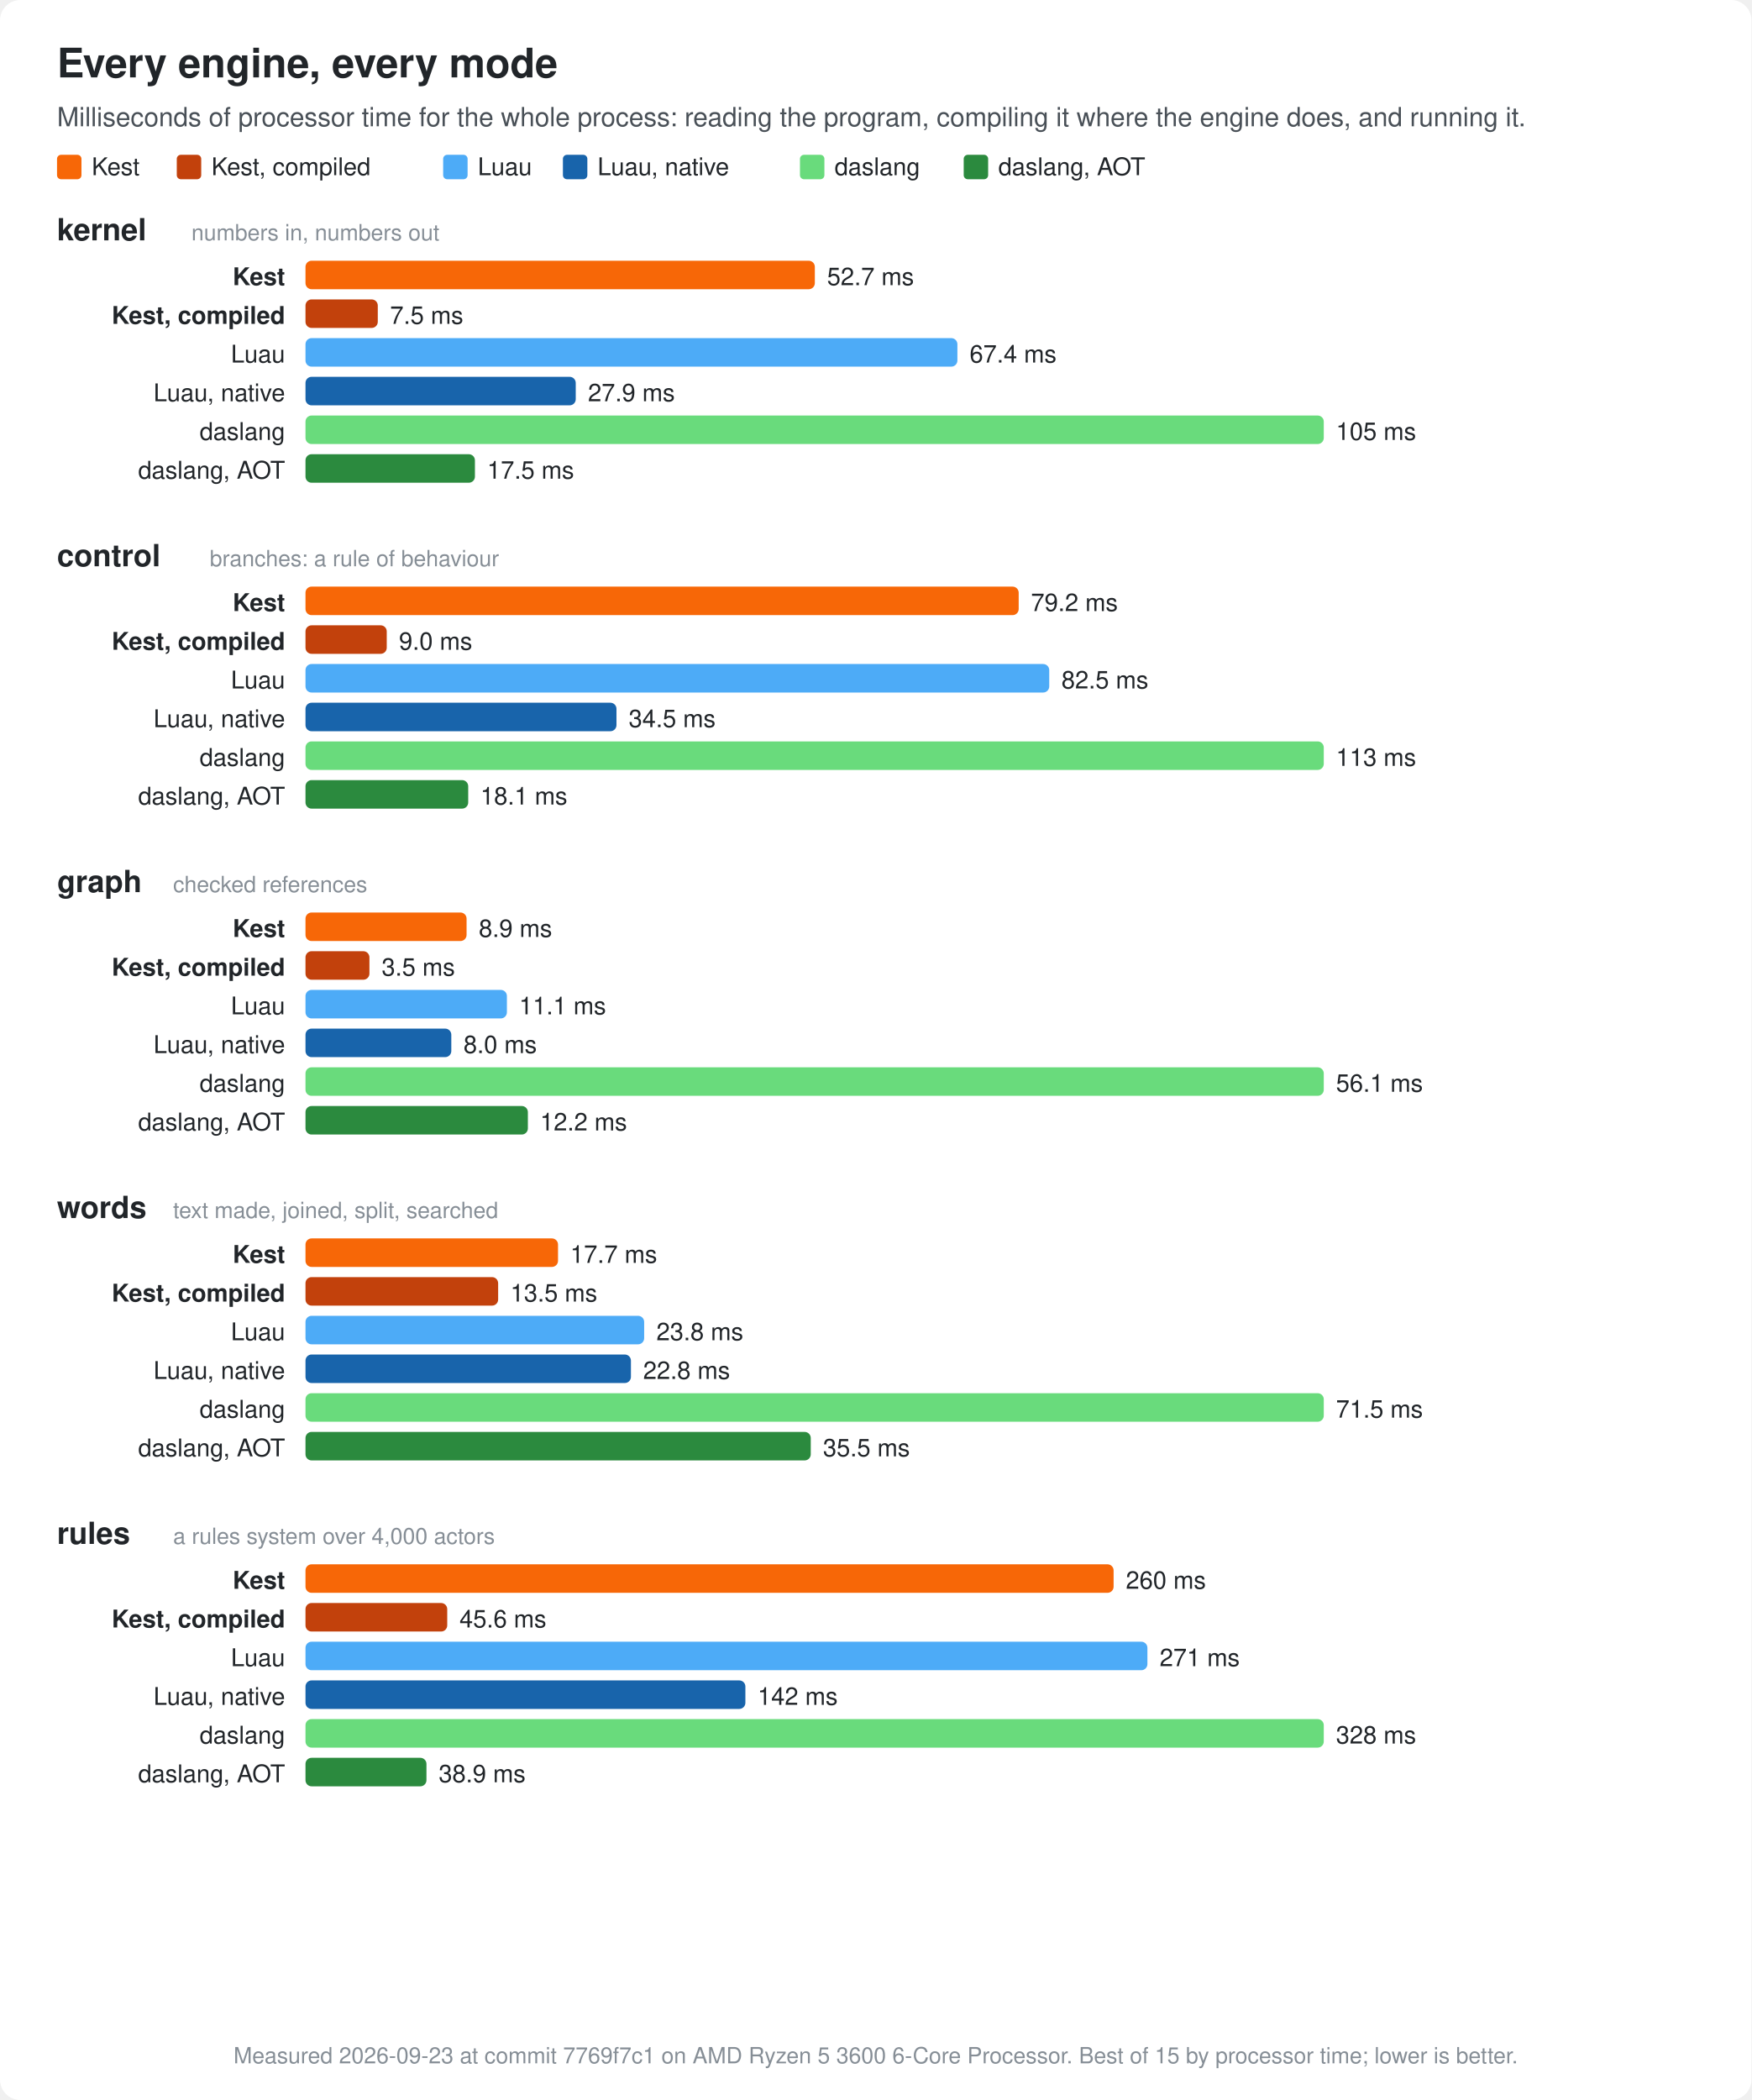
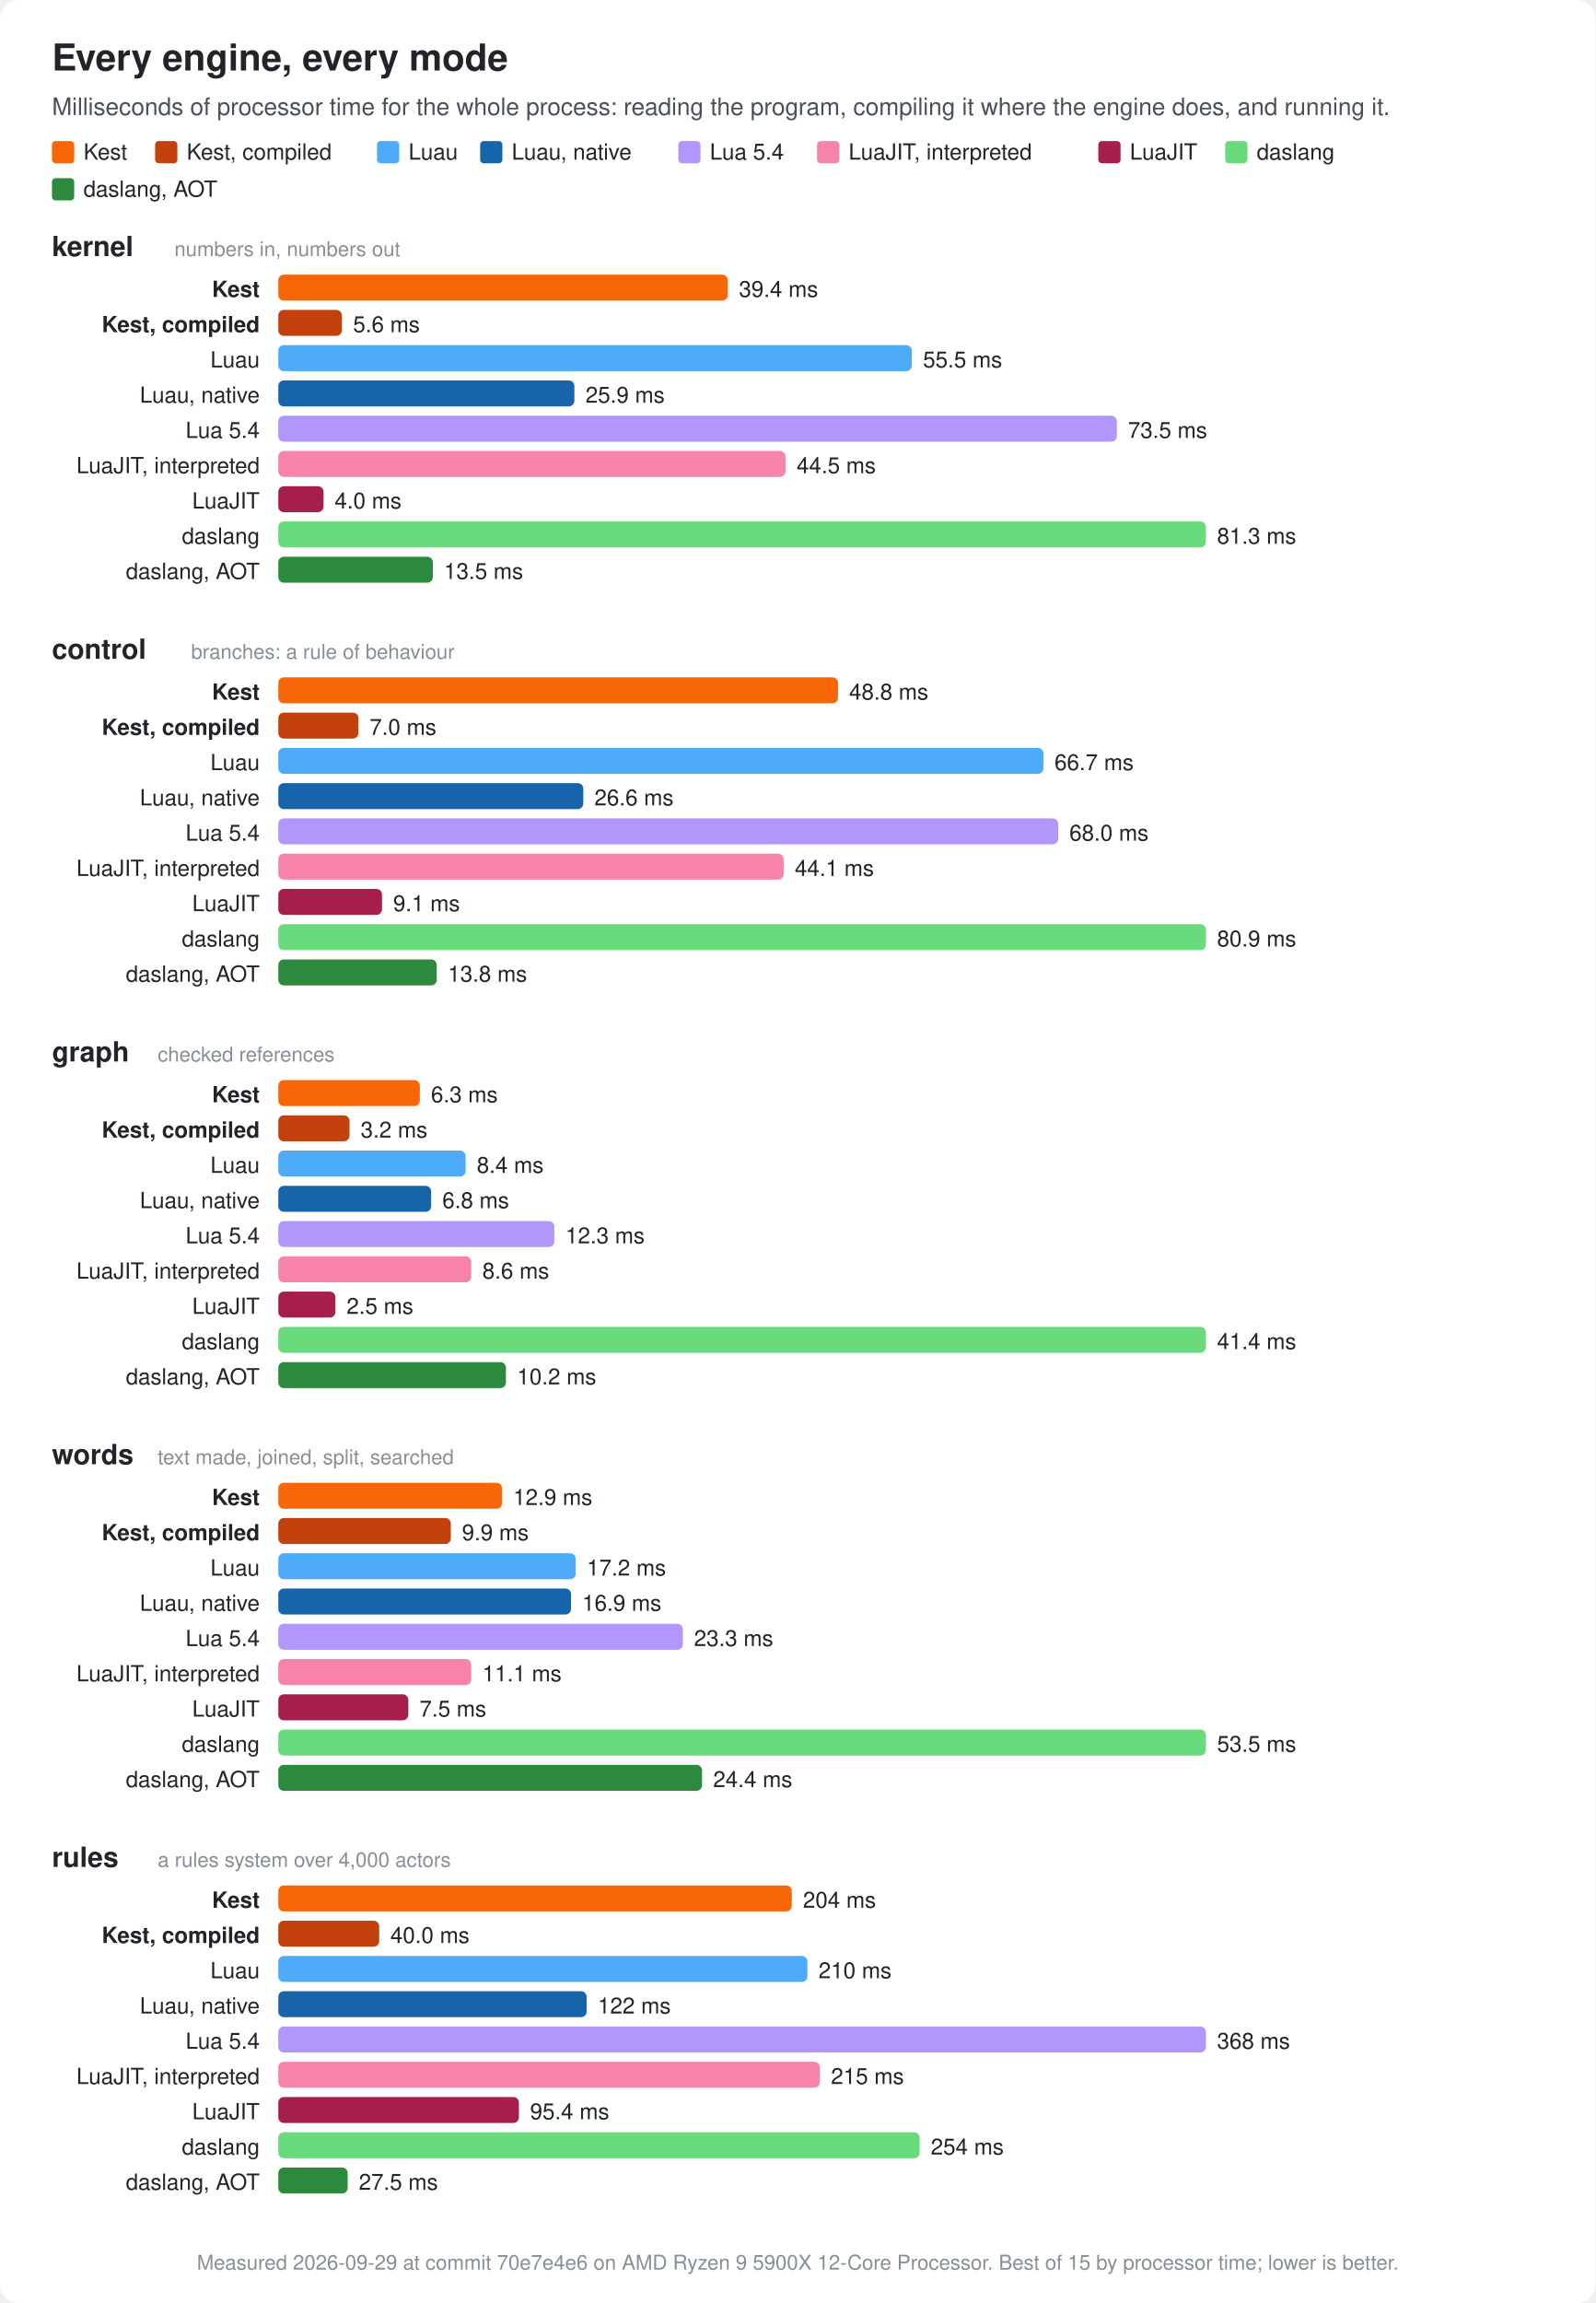
- <svg xmlns="http://www.w3.org/2000/svg" width="860" height="1031" viewBox="0 0 860 1031">
+ <svg xmlns="http://www.w3.org/2000/svg" width="860" height="1241" viewBox="0 0 860 1241">
  <rect width="100%" height="100%" rx="10" fill="#ffffff" />
  <text x="28.0" y="38.0" font-family="-apple-system,Segoe UI,Helvetica,Arial,sans-serif" font-size="20" font-weight="bold" fill="#212529" text-anchor="start">Every engine, every mode</text>
  <text x="28.0" y="62.0" font-family="-apple-system,Segoe UI,Helvetica,Arial,sans-serif" font-size="13" font-weight="normal" fill="#495057" text-anchor="start">Milliseconds of processor time for the whole process: reading the program, compiling it where the engine does, and running it.</text>
  <rect x="28.0" y="76.0" width="12" height="12" rx="2" fill="#f76707" />
  <text x="45.0" y="86.0" font-family="-apple-system,Segoe UI,Helvetica,Arial,sans-serif" font-size="12" font-weight="normal" fill="#212529" text-anchor="start">Kest</text>
-   <rect x="86.8" y="76.0" width="12" height="12" rx="2" fill="#c2410c" />
-   <text x="103.8" y="86.0" font-family="-apple-system,Segoe UI,Helvetica,Arial,sans-serif" font-size="12" font-weight="normal" fill="#212529" text-anchor="start">Kest, compiled</text>
-   <rect x="217.6" y="76.0" width="12" height="12" rx="2" fill="#4dabf7" />
-   <text x="234.6" y="86.0" font-family="-apple-system,Segoe UI,Helvetica,Arial,sans-serif" font-size="12" font-weight="normal" fill="#212529" text-anchor="start">Luau</text>
-   <rect x="276.4" y="76.0" width="12" height="12" rx="2" fill="#1864ab" />
-   <text x="293.4" y="86.0" font-family="-apple-system,Segoe UI,Helvetica,Arial,sans-serif" font-size="12" font-weight="normal" fill="#212529" text-anchor="start">Luau, native</text>
-   <rect x="392.8" y="76.0" width="12" height="12" rx="2" fill="#69db7c" />
-   <text x="409.8" y="86.0" font-family="-apple-system,Segoe UI,Helvetica,Arial,sans-serif" font-size="12" font-weight="normal" fill="#212529" text-anchor="start">daslang</text>
-   <rect x="473.2" y="76.0" width="12" height="12" rx="2" fill="#2b8a3e" />
-   <text x="490.2" y="86.0" font-family="-apple-system,Segoe UI,Helvetica,Arial,sans-serif" font-size="12" font-weight="normal" fill="#212529" text-anchor="start">daslang, AOT</text>
-   <text x="28.0" y="118.0" font-family="-apple-system,Segoe UI,Helvetica,Arial,sans-serif" font-size="15" font-weight="bold" fill="#212529" text-anchor="start">kernel</text>
-   <text x="94.0" y="118.0" font-family="-apple-system,Segoe UI,Helvetica,Arial,sans-serif" font-size="11" font-weight="normal" fill="#868e96" text-anchor="start">numbers in, numbers out</text>
-   <text x="140.0" y="140.0" font-family="-apple-system,Segoe UI,Helvetica,Arial,sans-serif" font-size="12" font-weight="bold" fill="#212529" text-anchor="end">Kest</text>
-   <rect x="150" y="128.0" width="250.1" height="14" rx="3" fill="#f76707" />
-   <text x="406.1" y="140.0" font-family="-apple-system,Segoe UI,Helvetica,Arial,sans-serif" font-size="12" font-weight="normal" fill="#212529" text-anchor="start">52.7 ms</text>
-   <text x="140.0" y="159.0" font-family="-apple-system,Segoe UI,Helvetica,Arial,sans-serif" font-size="12" font-weight="bold" fill="#212529" text-anchor="end">Kest, compiled</text>
-   <rect x="150" y="147.0" width="35.5" height="14" rx="3" fill="#c2410c" />
-   <text x="191.5" y="159.0" font-family="-apple-system,Segoe UI,Helvetica,Arial,sans-serif" font-size="12" font-weight="normal" fill="#212529" text-anchor="start">7.5 ms</text>
-   <text x="140.0" y="178.0" font-family="-apple-system,Segoe UI,Helvetica,Arial,sans-serif" font-size="12" font-weight="normal" fill="#212529" text-anchor="end">Luau</text>
-   <rect x="150" y="166.0" width="320.1" height="14" rx="3" fill="#4dabf7" />
-   <text x="476.1" y="178.0" font-family="-apple-system,Segoe UI,Helvetica,Arial,sans-serif" font-size="12" font-weight="normal" fill="#212529" text-anchor="start">67.4 ms</text>
-   <text x="140.0" y="197.0" font-family="-apple-system,Segoe UI,Helvetica,Arial,sans-serif" font-size="12" font-weight="normal" fill="#212529" text-anchor="end">Luau, native</text>
-   <rect x="150" y="185.0" width="132.7" height="14" rx="3" fill="#1864ab" />
-   <text x="288.7" y="197.0" font-family="-apple-system,Segoe UI,Helvetica,Arial,sans-serif" font-size="12" font-weight="normal" fill="#212529" text-anchor="start">27.9 ms</text>
-   <text x="140.0" y="216.0" font-family="-apple-system,Segoe UI,Helvetica,Arial,sans-serif" font-size="12" font-weight="normal" fill="#212529" text-anchor="end">daslang</text>
-   <rect x="150" y="204.0" width="500.0" height="14" rx="3" fill="#69db7c" />
-   <text x="656.0" y="216.0" font-family="-apple-system,Segoe UI,Helvetica,Arial,sans-serif" font-size="12" font-weight="normal" fill="#212529" text-anchor="start">105 ms</text>
-   <text x="140.0" y="235.0" font-family="-apple-system,Segoe UI,Helvetica,Arial,sans-serif" font-size="12" font-weight="normal" fill="#212529" text-anchor="end">daslang, AOT</text>
-   <rect x="150" y="223.0" width="83.2" height="14" rx="3" fill="#2b8a3e" />
-   <text x="239.2" y="235.0" font-family="-apple-system,Segoe UI,Helvetica,Arial,sans-serif" font-size="12" font-weight="normal" fill="#212529" text-anchor="start">17.5 ms</text>
-   <text x="28.0" y="278.0" font-family="-apple-system,Segoe UI,Helvetica,Arial,sans-serif" font-size="15" font-weight="bold" fill="#212529" text-anchor="start">control</text>
-   <text x="103.0" y="278.0" font-family="-apple-system,Segoe UI,Helvetica,Arial,sans-serif" font-size="11" font-weight="normal" fill="#868e96" text-anchor="start">branches: a rule of behaviour</text>
-   <text x="140.0" y="300.0" font-family="-apple-system,Segoe UI,Helvetica,Arial,sans-serif" font-size="12" font-weight="bold" fill="#212529" text-anchor="end">Kest</text>
-   <rect x="150" y="288.0" width="350.2" height="14" rx="3" fill="#f76707" />
-   <text x="506.2" y="300.0" font-family="-apple-system,Segoe UI,Helvetica,Arial,sans-serif" font-size="12" font-weight="normal" fill="#212529" text-anchor="start">79.2 ms</text>
-   <text x="140.0" y="319.0" font-family="-apple-system,Segoe UI,Helvetica,Arial,sans-serif" font-size="12" font-weight="bold" fill="#212529" text-anchor="end">Kest, compiled</text>
-   <rect x="150" y="307.0" width="39.9" height="14" rx="3" fill="#c2410c" />
-   <text x="195.9" y="319.0" font-family="-apple-system,Segoe UI,Helvetica,Arial,sans-serif" font-size="12" font-weight="normal" fill="#212529" text-anchor="start">9.0 ms</text>
-   <text x="140.0" y="338.0" font-family="-apple-system,Segoe UI,Helvetica,Arial,sans-serif" font-size="12" font-weight="normal" fill="#212529" text-anchor="end">Luau</text>
-   <rect x="150" y="326.0" width="365.2" height="14" rx="3" fill="#4dabf7" />
-   <text x="521.2" y="338.0" font-family="-apple-system,Segoe UI,Helvetica,Arial,sans-serif" font-size="12" font-weight="normal" fill="#212529" text-anchor="start">82.5 ms</text>
-   <text x="140.0" y="357.0" font-family="-apple-system,Segoe UI,Helvetica,Arial,sans-serif" font-size="12" font-weight="normal" fill="#212529" text-anchor="end">Luau, native</text>
-   <rect x="150" y="345.0" width="152.7" height="14" rx="3" fill="#1864ab" />
-   <text x="308.7" y="357.0" font-family="-apple-system,Segoe UI,Helvetica,Arial,sans-serif" font-size="12" font-weight="normal" fill="#212529" text-anchor="start">34.5 ms</text>
-   <text x="140.0" y="376.0" font-family="-apple-system,Segoe UI,Helvetica,Arial,sans-serif" font-size="12" font-weight="normal" fill="#212529" text-anchor="end">daslang</text>
-   <rect x="150" y="364.0" width="500.0" height="14" rx="3" fill="#69db7c" />
-   <text x="656.0" y="376.0" font-family="-apple-system,Segoe UI,Helvetica,Arial,sans-serif" font-size="12" font-weight="normal" fill="#212529" text-anchor="start">113 ms</text>
-   <text x="140.0" y="395.0" font-family="-apple-system,Segoe UI,Helvetica,Arial,sans-serif" font-size="12" font-weight="normal" fill="#212529" text-anchor="end">daslang, AOT</text>
-   <rect x="150" y="383.0" width="79.9" height="14" rx="3" fill="#2b8a3e" />
-   <text x="235.9" y="395.0" font-family="-apple-system,Segoe UI,Helvetica,Arial,sans-serif" font-size="12" font-weight="normal" fill="#212529" text-anchor="start">18.1 ms</text>
-   <text x="28.0" y="438.0" font-family="-apple-system,Segoe UI,Helvetica,Arial,sans-serif" font-size="15" font-weight="bold" fill="#212529" text-anchor="start">graph</text>
-   <text x="85.0" y="438.0" font-family="-apple-system,Segoe UI,Helvetica,Arial,sans-serif" font-size="11" font-weight="normal" fill="#868e96" text-anchor="start">checked references</text>
-   <text x="140.0" y="460.0" font-family="-apple-system,Segoe UI,Helvetica,Arial,sans-serif" font-size="12" font-weight="bold" fill="#212529" text-anchor="end">Kest</text>
-   <rect x="150" y="448.0" width="79.1" height="14" rx="3" fill="#f76707" />
-   <text x="235.1" y="460.0" font-family="-apple-system,Segoe UI,Helvetica,Arial,sans-serif" font-size="12" font-weight="normal" fill="#212529" text-anchor="start">8.9 ms</text>
-   <text x="140.0" y="479.0" font-family="-apple-system,Segoe UI,Helvetica,Arial,sans-serif" font-size="12" font-weight="bold" fill="#212529" text-anchor="end">Kest, compiled</text>
-   <rect x="150" y="467.0" width="31.4" height="14" rx="3" fill="#c2410c" />
-   <text x="187.4" y="479.0" font-family="-apple-system,Segoe UI,Helvetica,Arial,sans-serif" font-size="12" font-weight="normal" fill="#212529" text-anchor="start">3.5 ms</text>
-   <text x="140.0" y="498.0" font-family="-apple-system,Segoe UI,Helvetica,Arial,sans-serif" font-size="12" font-weight="normal" fill="#212529" text-anchor="end">Luau</text>
-   <rect x="150" y="486.0" width="98.9" height="14" rx="3" fill="#4dabf7" />
-   <text x="254.9" y="498.0" font-family="-apple-system,Segoe UI,Helvetica,Arial,sans-serif" font-size="12" font-weight="normal" fill="#212529" text-anchor="start">11.1 ms</text>
-   <text x="140.0" y="517.0" font-family="-apple-system,Segoe UI,Helvetica,Arial,sans-serif" font-size="12" font-weight="normal" fill="#212529" text-anchor="end">Luau, native</text>
-   <rect x="150" y="505.0" width="71.6" height="14" rx="3" fill="#1864ab" />
-   <text x="227.6" y="517.0" font-family="-apple-system,Segoe UI,Helvetica,Arial,sans-serif" font-size="12" font-weight="normal" fill="#212529" text-anchor="start">8.0 ms</text>
-   <text x="140.0" y="536.0" font-family="-apple-system,Segoe UI,Helvetica,Arial,sans-serif" font-size="12" font-weight="normal" fill="#212529" text-anchor="end">daslang</text>
-   <rect x="150" y="524.0" width="500.0" height="14" rx="3" fill="#69db7c" />
-   <text x="656.0" y="536.0" font-family="-apple-system,Segoe UI,Helvetica,Arial,sans-serif" font-size="12" font-weight="normal" fill="#212529" text-anchor="start">56.1 ms</text>
-   <text x="140.0" y="555.0" font-family="-apple-system,Segoe UI,Helvetica,Arial,sans-serif" font-size="12" font-weight="normal" fill="#212529" text-anchor="end">daslang, AOT</text>
-   <rect x="150" y="543.0" width="109.2" height="14" rx="3" fill="#2b8a3e" />
-   <text x="265.2" y="555.0" font-family="-apple-system,Segoe UI,Helvetica,Arial,sans-serif" font-size="12" font-weight="normal" fill="#212529" text-anchor="start">12.2 ms</text>
-   <text x="28.0" y="598.0" font-family="-apple-system,Segoe UI,Helvetica,Arial,sans-serif" font-size="15" font-weight="bold" fill="#212529" text-anchor="start">words</text>
-   <text x="85.0" y="598.0" font-family="-apple-system,Segoe UI,Helvetica,Arial,sans-serif" font-size="11" font-weight="normal" fill="#868e96" text-anchor="start">text made, joined, split, searched</text>
-   <text x="140.0" y="620.0" font-family="-apple-system,Segoe UI,Helvetica,Arial,sans-serif" font-size="12" font-weight="bold" fill="#212529" text-anchor="end">Kest</text>
-   <rect x="150" y="608.0" width="124.0" height="14" rx="3" fill="#f76707" />
-   <text x="280.0" y="620.0" font-family="-apple-system,Segoe UI,Helvetica,Arial,sans-serif" font-size="12" font-weight="normal" fill="#212529" text-anchor="start">17.7 ms</text>
-   <text x="140.0" y="639.0" font-family="-apple-system,Segoe UI,Helvetica,Arial,sans-serif" font-size="12" font-weight="bold" fill="#212529" text-anchor="end">Kest, compiled</text>
-   <rect x="150" y="627.0" width="94.6" height="14" rx="3" fill="#c2410c" />
-   <text x="250.6" y="639.0" font-family="-apple-system,Segoe UI,Helvetica,Arial,sans-serif" font-size="12" font-weight="normal" fill="#212529" text-anchor="start">13.5 ms</text>
-   <text x="140.0" y="658.0" font-family="-apple-system,Segoe UI,Helvetica,Arial,sans-serif" font-size="12" font-weight="normal" fill="#212529" text-anchor="end">Luau</text>
-   <rect x="150" y="646.0" width="166.3" height="14" rx="3" fill="#4dabf7" />
-   <text x="322.3" y="658.0" font-family="-apple-system,Segoe UI,Helvetica,Arial,sans-serif" font-size="12" font-weight="normal" fill="#212529" text-anchor="start">23.8 ms</text>
-   <text x="140.0" y="677.0" font-family="-apple-system,Segoe UI,Helvetica,Arial,sans-serif" font-size="12" font-weight="normal" fill="#212529" text-anchor="end">Luau, native</text>
-   <rect x="150" y="665.0" width="159.8" height="14" rx="3" fill="#1864ab" />
-   <text x="315.8" y="677.0" font-family="-apple-system,Segoe UI,Helvetica,Arial,sans-serif" font-size="12" font-weight="normal" fill="#212529" text-anchor="start">22.8 ms</text>
-   <text x="140.0" y="696.0" font-family="-apple-system,Segoe UI,Helvetica,Arial,sans-serif" font-size="12" font-weight="normal" fill="#212529" text-anchor="end">daslang</text>
-   <rect x="150" y="684.0" width="500.0" height="14" rx="3" fill="#69db7c" />
-   <text x="656.0" y="696.0" font-family="-apple-system,Segoe UI,Helvetica,Arial,sans-serif" font-size="12" font-weight="normal" fill="#212529" text-anchor="start">71.5 ms</text>
-   <text x="140.0" y="715.0" font-family="-apple-system,Segoe UI,Helvetica,Arial,sans-serif" font-size="12" font-weight="normal" fill="#212529" text-anchor="end">daslang, AOT</text>
-   <rect x="150" y="703.0" width="248.1" height="14" rx="3" fill="#2b8a3e" />
-   <text x="404.1" y="715.0" font-family="-apple-system,Segoe UI,Helvetica,Arial,sans-serif" font-size="12" font-weight="normal" fill="#212529" text-anchor="start">35.5 ms</text>
-   <text x="28.0" y="758.0" font-family="-apple-system,Segoe UI,Helvetica,Arial,sans-serif" font-size="15" font-weight="bold" fill="#212529" text-anchor="start">rules</text>
-   <text x="85.0" y="758.0" font-family="-apple-system,Segoe UI,Helvetica,Arial,sans-serif" font-size="11" font-weight="normal" fill="#868e96" text-anchor="start">a rules system over 4,000 actors</text>
-   <text x="140.0" y="780.0" font-family="-apple-system,Segoe UI,Helvetica,Arial,sans-serif" font-size="12" font-weight="bold" fill="#212529" text-anchor="end">Kest</text>
-   <rect x="150" y="768.0" width="396.8" height="14" rx="3" fill="#f76707" />
-   <text x="552.8" y="780.0" font-family="-apple-system,Segoe UI,Helvetica,Arial,sans-serif" font-size="12" font-weight="normal" fill="#212529" text-anchor="start">260 ms</text>
-   <text x="140.0" y="799.0" font-family="-apple-system,Segoe UI,Helvetica,Arial,sans-serif" font-size="12" font-weight="bold" fill="#212529" text-anchor="end">Kest, compiled</text>
-   <rect x="150" y="787.0" width="69.6" height="14" rx="3" fill="#c2410c" />
-   <text x="225.6" y="799.0" font-family="-apple-system,Segoe UI,Helvetica,Arial,sans-serif" font-size="12" font-weight="normal" fill="#212529" text-anchor="start">45.6 ms</text>
-   <text x="140.0" y="818.0" font-family="-apple-system,Segoe UI,Helvetica,Arial,sans-serif" font-size="12" font-weight="normal" fill="#212529" text-anchor="end">Luau</text>
-   <rect x="150" y="806.0" width="413.4" height="14" rx="3" fill="#4dabf7" />
-   <text x="569.4" y="818.0" font-family="-apple-system,Segoe UI,Helvetica,Arial,sans-serif" font-size="12" font-weight="normal" fill="#212529" text-anchor="start">271 ms</text>
-   <text x="140.0" y="837.0" font-family="-apple-system,Segoe UI,Helvetica,Arial,sans-serif" font-size="12" font-weight="normal" fill="#212529" text-anchor="end">Luau, native</text>
-   <rect x="150" y="825.0" width="216.0" height="14" rx="3" fill="#1864ab" />
-   <text x="372.0" y="837.0" font-family="-apple-system,Segoe UI,Helvetica,Arial,sans-serif" font-size="12" font-weight="normal" fill="#212529" text-anchor="start">142 ms</text>
-   <text x="140.0" y="856.0" font-family="-apple-system,Segoe UI,Helvetica,Arial,sans-serif" font-size="12" font-weight="normal" fill="#212529" text-anchor="end">daslang</text>
-   <rect x="150" y="844.0" width="500.0" height="14" rx="3" fill="#69db7c" />
-   <text x="656.0" y="856.0" font-family="-apple-system,Segoe UI,Helvetica,Arial,sans-serif" font-size="12" font-weight="normal" fill="#212529" text-anchor="start">328 ms</text>
-   <text x="140.0" y="875.0" font-family="-apple-system,Segoe UI,Helvetica,Arial,sans-serif" font-size="12" font-weight="normal" fill="#212529" text-anchor="end">daslang, AOT</text>
-   <rect x="150" y="863.0" width="59.4" height="14" rx="3" fill="#2b8a3e" />
-   <text x="215.4" y="875.0" font-family="-apple-system,Segoe UI,Helvetica,Arial,sans-serif" font-size="12" font-weight="normal" fill="#212529" text-anchor="start">38.9 ms</text>
-   <text x="430.0" y="1013.0" font-family="-apple-system,Segoe UI,Helvetica,Arial,sans-serif" font-size="11" font-weight="normal" fill="#868e96" text-anchor="middle">Measured 2026-09-23 at commit 7769f7c1 on AMD Ryzen 5 3600 6-Core Processor. Best of 15 by processor time; lower is better.</text>
+   <rect x="83.6" y="76.0" width="12" height="12" rx="2" fill="#c2410c" />
+   <text x="100.6" y="86.0" font-family="-apple-system,Segoe UI,Helvetica,Arial,sans-serif" font-size="12" font-weight="normal" fill="#212529" text-anchor="start">Kest, compiled</text>
+   <rect x="203.2" y="76.0" width="12" height="12" rx="2" fill="#4dabf7" />
+   <text x="220.2" y="86.0" font-family="-apple-system,Segoe UI,Helvetica,Arial,sans-serif" font-size="12" font-weight="normal" fill="#212529" text-anchor="start">Luau</text>
+   <rect x="258.8" y="76.0" width="12" height="12" rx="2" fill="#1864ab" />
+   <text x="275.8" y="86.0" font-family="-apple-system,Segoe UI,Helvetica,Arial,sans-serif" font-size="12" font-weight="normal" fill="#212529" text-anchor="start">Luau, native</text>
+   <rect x="365.6" y="76.0" width="12" height="12" rx="2" fill="#b197fc" />
+   <text x="382.6" y="86.0" font-family="-apple-system,Segoe UI,Helvetica,Arial,sans-serif" font-size="12" font-weight="normal" fill="#212529" text-anchor="start">Lua 5.4</text>
+   <rect x="440.4" y="76.0" width="12" height="12" rx="2" fill="#f783ac" />
+   <text x="457.4" y="86.0" font-family="-apple-system,Segoe UI,Helvetica,Arial,sans-serif" font-size="12" font-weight="normal" fill="#212529" text-anchor="start">LuaJIT, interpreted</text>
+   <rect x="592.0" y="76.0" width="12" height="12" rx="2" fill="#a61e4d" />
+   <text x="609.0" y="86.0" font-family="-apple-system,Segoe UI,Helvetica,Arial,sans-serif" font-size="12" font-weight="normal" fill="#212529" text-anchor="start">LuaJIT</text>
+   <rect x="660.4" y="76.0" width="12" height="12" rx="2" fill="#69db7c" />
+   <text x="677.4" y="86.0" font-family="-apple-system,Segoe UI,Helvetica,Arial,sans-serif" font-size="12" font-weight="normal" fill="#212529" text-anchor="start">daslang</text>
+   <rect x="28.0" y="96.0" width="12" height="12" rx="2" fill="#2b8a3e" />
+   <text x="45.0" y="106.0" font-family="-apple-system,Segoe UI,Helvetica,Arial,sans-serif" font-size="12" font-weight="normal" fill="#212529" text-anchor="start">daslang, AOT</text>
+   <text x="28.0" y="138.0" font-family="-apple-system,Segoe UI,Helvetica,Arial,sans-serif" font-size="15" font-weight="bold" fill="#212529" text-anchor="start">kernel</text>
+   <text x="94.0" y="138.0" font-family="-apple-system,Segoe UI,Helvetica,Arial,sans-serif" font-size="11" font-weight="normal" fill="#868e96" text-anchor="start">numbers in, numbers out</text>
+   <text x="140.0" y="160.0" font-family="-apple-system,Segoe UI,Helvetica,Arial,sans-serif" font-size="12" font-weight="bold" fill="#212529" text-anchor="end">Kest</text>
+   <rect x="150" y="148.0" width="242.3" height="14" rx="3" fill="#f76707" />
+   <text x="398.3" y="160.0" font-family="-apple-system,Segoe UI,Helvetica,Arial,sans-serif" font-size="12" font-weight="normal" fill="#212529" text-anchor="start">39.4 ms</text>
+   <text x="140.0" y="179.0" font-family="-apple-system,Segoe UI,Helvetica,Arial,sans-serif" font-size="12" font-weight="bold" fill="#212529" text-anchor="end">Kest, compiled</text>
+   <rect x="150" y="167.0" width="34.3" height="14" rx="3" fill="#c2410c" />
+   <text x="190.3" y="179.0" font-family="-apple-system,Segoe UI,Helvetica,Arial,sans-serif" font-size="12" font-weight="normal" fill="#212529" text-anchor="start">5.6 ms</text>
+   <text x="140.0" y="198.0" font-family="-apple-system,Segoe UI,Helvetica,Arial,sans-serif" font-size="12" font-weight="normal" fill="#212529" text-anchor="end">Luau</text>
+   <rect x="150" y="186.0" width="341.5" height="14" rx="3" fill="#4dabf7" />
+   <text x="497.5" y="198.0" font-family="-apple-system,Segoe UI,Helvetica,Arial,sans-serif" font-size="12" font-weight="normal" fill="#212529" text-anchor="start">55.5 ms</text>
+   <text x="140.0" y="217.0" font-family="-apple-system,Segoe UI,Helvetica,Arial,sans-serif" font-size="12" font-weight="normal" fill="#212529" text-anchor="end">Luau, native</text>
+   <rect x="150" y="205.0" width="159.6" height="14" rx="3" fill="#1864ab" />
+   <text x="315.6" y="217.0" font-family="-apple-system,Segoe UI,Helvetica,Arial,sans-serif" font-size="12" font-weight="normal" fill="#212529" text-anchor="start">25.9 ms</text>
+   <text x="140.0" y="236.0" font-family="-apple-system,Segoe UI,Helvetica,Arial,sans-serif" font-size="12" font-weight="normal" fill="#212529" text-anchor="end">Lua 5.4</text>
+   <rect x="150" y="224.0" width="452.0" height="14" rx="3" fill="#b197fc" />
+   <text x="608.0" y="236.0" font-family="-apple-system,Segoe UI,Helvetica,Arial,sans-serif" font-size="12" font-weight="normal" fill="#212529" text-anchor="start">73.5 ms</text>
+   <text x="140.0" y="255.0" font-family="-apple-system,Segoe UI,Helvetica,Arial,sans-serif" font-size="12" font-weight="normal" fill="#212529" text-anchor="end">LuaJIT, interpreted</text>
+   <rect x="150" y="243.0" width="273.4" height="14" rx="3" fill="#f783ac" />
+   <text x="429.4" y="255.0" font-family="-apple-system,Segoe UI,Helvetica,Arial,sans-serif" font-size="12" font-weight="normal" fill="#212529" text-anchor="start">44.5 ms</text>
+   <text x="140.0" y="274.0" font-family="-apple-system,Segoe UI,Helvetica,Arial,sans-serif" font-size="12" font-weight="normal" fill="#212529" text-anchor="end">LuaJIT</text>
+   <rect x="150" y="262.0" width="24.4" height="14" rx="3" fill="#a61e4d" />
+   <text x="180.4" y="274.0" font-family="-apple-system,Segoe UI,Helvetica,Arial,sans-serif" font-size="12" font-weight="normal" fill="#212529" text-anchor="start">4.0 ms</text>
+   <text x="140.0" y="293.0" font-family="-apple-system,Segoe UI,Helvetica,Arial,sans-serif" font-size="12" font-weight="normal" fill="#212529" text-anchor="end">daslang</text>
+   <rect x="150" y="281.0" width="500.0" height="14" rx="3" fill="#69db7c" />
+   <text x="656.0" y="293.0" font-family="-apple-system,Segoe UI,Helvetica,Arial,sans-serif" font-size="12" font-weight="normal" fill="#212529" text-anchor="start">81.3 ms</text>
+   <text x="140.0" y="312.0" font-family="-apple-system,Segoe UI,Helvetica,Arial,sans-serif" font-size="12" font-weight="normal" fill="#212529" text-anchor="end">daslang, AOT</text>
+   <rect x="150" y="300.0" width="83.3" height="14" rx="3" fill="#2b8a3e" />
+   <text x="239.3" y="312.0" font-family="-apple-system,Segoe UI,Helvetica,Arial,sans-serif" font-size="12" font-weight="normal" fill="#212529" text-anchor="start">13.5 ms</text>
+   <text x="28.0" y="355.0" font-family="-apple-system,Segoe UI,Helvetica,Arial,sans-serif" font-size="15" font-weight="bold" fill="#212529" text-anchor="start">control</text>
+   <text x="103.0" y="355.0" font-family="-apple-system,Segoe UI,Helvetica,Arial,sans-serif" font-size="11" font-weight="normal" fill="#868e96" text-anchor="start">branches: a rule of behaviour</text>
+   <text x="140.0" y="377.0" font-family="-apple-system,Segoe UI,Helvetica,Arial,sans-serif" font-size="12" font-weight="bold" fill="#212529" text-anchor="end">Kest</text>
+   <rect x="150" y="365.0" width="301.7" height="14" rx="3" fill="#f76707" />
+   <text x="457.7" y="377.0" font-family="-apple-system,Segoe UI,Helvetica,Arial,sans-serif" font-size="12" font-weight="normal" fill="#212529" text-anchor="start">48.8 ms</text>
+   <text x="140.0" y="396.0" font-family="-apple-system,Segoe UI,Helvetica,Arial,sans-serif" font-size="12" font-weight="bold" fill="#212529" text-anchor="end">Kest, compiled</text>
+   <rect x="150" y="384.0" width="43.2" height="14" rx="3" fill="#c2410c" />
+   <text x="199.2" y="396.0" font-family="-apple-system,Segoe UI,Helvetica,Arial,sans-serif" font-size="12" font-weight="normal" fill="#212529" text-anchor="start">7.0 ms</text>
+   <text x="140.0" y="415.0" font-family="-apple-system,Segoe UI,Helvetica,Arial,sans-serif" font-size="12" font-weight="normal" fill="#212529" text-anchor="end">Luau</text>
+   <rect x="150" y="403.0" width="412.4" height="14" rx="3" fill="#4dabf7" />
+   <text x="568.4" y="415.0" font-family="-apple-system,Segoe UI,Helvetica,Arial,sans-serif" font-size="12" font-weight="normal" fill="#212529" text-anchor="start">66.7 ms</text>
+   <text x="140.0" y="434.0" font-family="-apple-system,Segoe UI,Helvetica,Arial,sans-serif" font-size="12" font-weight="normal" fill="#212529" text-anchor="end">Luau, native</text>
+   <rect x="150" y="422.0" width="164.4" height="14" rx="3" fill="#1864ab" />
+   <text x="320.4" y="434.0" font-family="-apple-system,Segoe UI,Helvetica,Arial,sans-serif" font-size="12" font-weight="normal" fill="#212529" text-anchor="start">26.6 ms</text>
+   <text x="140.0" y="453.0" font-family="-apple-system,Segoe UI,Helvetica,Arial,sans-serif" font-size="12" font-weight="normal" fill="#212529" text-anchor="end">Lua 5.4</text>
+   <rect x="150" y="441.0" width="420.4" height="14" rx="3" fill="#b197fc" />
+   <text x="576.4" y="453.0" font-family="-apple-system,Segoe UI,Helvetica,Arial,sans-serif" font-size="12" font-weight="normal" fill="#212529" text-anchor="start">68.0 ms</text>
+   <text x="140.0" y="472.0" font-family="-apple-system,Segoe UI,Helvetica,Arial,sans-serif" font-size="12" font-weight="normal" fill="#212529" text-anchor="end">LuaJIT, interpreted</text>
+   <rect x="150" y="460.0" width="272.4" height="14" rx="3" fill="#f783ac" />
+   <text x="428.4" y="472.0" font-family="-apple-system,Segoe UI,Helvetica,Arial,sans-serif" font-size="12" font-weight="normal" fill="#212529" text-anchor="start">44.1 ms</text>
+   <text x="140.0" y="491.0" font-family="-apple-system,Segoe UI,Helvetica,Arial,sans-serif" font-size="12" font-weight="normal" fill="#212529" text-anchor="end">LuaJIT</text>
+   <rect x="150" y="479.0" width="55.9" height="14" rx="3" fill="#a61e4d" />
+   <text x="211.9" y="491.0" font-family="-apple-system,Segoe UI,Helvetica,Arial,sans-serif" font-size="12" font-weight="normal" fill="#212529" text-anchor="start">9.1 ms</text>
+   <text x="140.0" y="510.0" font-family="-apple-system,Segoe UI,Helvetica,Arial,sans-serif" font-size="12" font-weight="normal" fill="#212529" text-anchor="end">daslang</text>
+   <rect x="150" y="498.0" width="500.0" height="14" rx="3" fill="#69db7c" />
+   <text x="656.0" y="510.0" font-family="-apple-system,Segoe UI,Helvetica,Arial,sans-serif" font-size="12" font-weight="normal" fill="#212529" text-anchor="start">80.9 ms</text>
+   <text x="140.0" y="529.0" font-family="-apple-system,Segoe UI,Helvetica,Arial,sans-serif" font-size="12" font-weight="normal" fill="#212529" text-anchor="end">daslang, AOT</text>
+   <rect x="150" y="517.0" width="85.4" height="14" rx="3" fill="#2b8a3e" />
+   <text x="241.4" y="529.0" font-family="-apple-system,Segoe UI,Helvetica,Arial,sans-serif" font-size="12" font-weight="normal" fill="#212529" text-anchor="start">13.8 ms</text>
+   <text x="28.0" y="572.0" font-family="-apple-system,Segoe UI,Helvetica,Arial,sans-serif" font-size="15" font-weight="bold" fill="#212529" text-anchor="start">graph</text>
+   <text x="85.0" y="572.0" font-family="-apple-system,Segoe UI,Helvetica,Arial,sans-serif" font-size="11" font-weight="normal" fill="#868e96" text-anchor="start">checked references</text>
+   <text x="140.0" y="594.0" font-family="-apple-system,Segoe UI,Helvetica,Arial,sans-serif" font-size="12" font-weight="bold" fill="#212529" text-anchor="end">Kest</text>
+   <rect x="150" y="582.0" width="76.3" height="14" rx="3" fill="#f76707" />
+   <text x="232.3" y="594.0" font-family="-apple-system,Segoe UI,Helvetica,Arial,sans-serif" font-size="12" font-weight="normal" fill="#212529" text-anchor="start">6.3 ms</text>
+   <text x="140.0" y="613.0" font-family="-apple-system,Segoe UI,Helvetica,Arial,sans-serif" font-size="12" font-weight="bold" fill="#212529" text-anchor="end">Kest, compiled</text>
+   <rect x="150" y="601.0" width="38.4" height="14" rx="3" fill="#c2410c" />
+   <text x="194.4" y="613.0" font-family="-apple-system,Segoe UI,Helvetica,Arial,sans-serif" font-size="12" font-weight="normal" fill="#212529" text-anchor="start">3.2 ms</text>
+   <text x="140.0" y="632.0" font-family="-apple-system,Segoe UI,Helvetica,Arial,sans-serif" font-size="12" font-weight="normal" fill="#212529" text-anchor="end">Luau</text>
+   <rect x="150" y="620.0" width="101.0" height="14" rx="3" fill="#4dabf7" />
+   <text x="257.0" y="632.0" font-family="-apple-system,Segoe UI,Helvetica,Arial,sans-serif" font-size="12" font-weight="normal" fill="#212529" text-anchor="start">8.4 ms</text>
+   <text x="140.0" y="651.0" font-family="-apple-system,Segoe UI,Helvetica,Arial,sans-serif" font-size="12" font-weight="normal" fill="#212529" text-anchor="end">Luau, native</text>
+   <rect x="150" y="639.0" width="82.4" height="14" rx="3" fill="#1864ab" />
+   <text x="238.4" y="651.0" font-family="-apple-system,Segoe UI,Helvetica,Arial,sans-serif" font-size="12" font-weight="normal" fill="#212529" text-anchor="start">6.8 ms</text>
+   <text x="140.0" y="670.0" font-family="-apple-system,Segoe UI,Helvetica,Arial,sans-serif" font-size="12" font-weight="normal" fill="#212529" text-anchor="end">Lua 5.4</text>
+   <rect x="150" y="658.0" width="148.8" height="14" rx="3" fill="#b197fc" />
+   <text x="304.8" y="670.0" font-family="-apple-system,Segoe UI,Helvetica,Arial,sans-serif" font-size="12" font-weight="normal" fill="#212529" text-anchor="start">12.3 ms</text>
+   <text x="140.0" y="689.0" font-family="-apple-system,Segoe UI,Helvetica,Arial,sans-serif" font-size="12" font-weight="normal" fill="#212529" text-anchor="end">LuaJIT, interpreted</text>
+   <rect x="150" y="677.0" width="104.0" height="14" rx="3" fill="#f783ac" />
+   <text x="260.0" y="689.0" font-family="-apple-system,Segoe UI,Helvetica,Arial,sans-serif" font-size="12" font-weight="normal" fill="#212529" text-anchor="start">8.6 ms</text>
+   <text x="140.0" y="708.0" font-family="-apple-system,Segoe UI,Helvetica,Arial,sans-serif" font-size="12" font-weight="normal" fill="#212529" text-anchor="end">LuaJIT</text>
+   <rect x="150" y="696.0" width="30.8" height="14" rx="3" fill="#a61e4d" />
+   <text x="186.8" y="708.0" font-family="-apple-system,Segoe UI,Helvetica,Arial,sans-serif" font-size="12" font-weight="normal" fill="#212529" text-anchor="start">2.5 ms</text>
+   <text x="140.0" y="727.0" font-family="-apple-system,Segoe UI,Helvetica,Arial,sans-serif" font-size="12" font-weight="normal" fill="#212529" text-anchor="end">daslang</text>
+   <rect x="150" y="715.0" width="500.0" height="14" rx="3" fill="#69db7c" />
+   <text x="656.0" y="727.0" font-family="-apple-system,Segoe UI,Helvetica,Arial,sans-serif" font-size="12" font-weight="normal" fill="#212529" text-anchor="start">41.4 ms</text>
+   <text x="140.0" y="746.0" font-family="-apple-system,Segoe UI,Helvetica,Arial,sans-serif" font-size="12" font-weight="normal" fill="#212529" text-anchor="end">daslang, AOT</text>
+   <rect x="150" y="734.0" width="122.7" height="14" rx="3" fill="#2b8a3e" />
+   <text x="278.7" y="746.0" font-family="-apple-system,Segoe UI,Helvetica,Arial,sans-serif" font-size="12" font-weight="normal" fill="#212529" text-anchor="start">10.2 ms</text>
+   <text x="28.0" y="789.0" font-family="-apple-system,Segoe UI,Helvetica,Arial,sans-serif" font-size="15" font-weight="bold" fill="#212529" text-anchor="start">words</text>
+   <text x="85.0" y="789.0" font-family="-apple-system,Segoe UI,Helvetica,Arial,sans-serif" font-size="11" font-weight="normal" fill="#868e96" text-anchor="start">text made, joined, split, searched</text>
+   <text x="140.0" y="811.0" font-family="-apple-system,Segoe UI,Helvetica,Arial,sans-serif" font-size="12" font-weight="bold" fill="#212529" text-anchor="end">Kest</text>
+   <rect x="150" y="799.0" width="120.6" height="14" rx="3" fill="#f76707" />
+   <text x="276.6" y="811.0" font-family="-apple-system,Segoe UI,Helvetica,Arial,sans-serif" font-size="12" font-weight="normal" fill="#212529" text-anchor="start">12.9 ms</text>
+   <text x="140.0" y="830.0" font-family="-apple-system,Segoe UI,Helvetica,Arial,sans-serif" font-size="12" font-weight="bold" fill="#212529" text-anchor="end">Kest, compiled</text>
+   <rect x="150" y="818.0" width="93.0" height="14" rx="3" fill="#c2410c" />
+   <text x="249.0" y="830.0" font-family="-apple-system,Segoe UI,Helvetica,Arial,sans-serif" font-size="12" font-weight="normal" fill="#212529" text-anchor="start">9.9 ms</text>
+   <text x="140.0" y="849.0" font-family="-apple-system,Segoe UI,Helvetica,Arial,sans-serif" font-size="12" font-weight="normal" fill="#212529" text-anchor="end">Luau</text>
+   <rect x="150" y="837.0" width="160.3" height="14" rx="3" fill="#4dabf7" />
+   <text x="316.3" y="849.0" font-family="-apple-system,Segoe UI,Helvetica,Arial,sans-serif" font-size="12" font-weight="normal" fill="#212529" text-anchor="start">17.2 ms</text>
+   <text x="140.0" y="868.0" font-family="-apple-system,Segoe UI,Helvetica,Arial,sans-serif" font-size="12" font-weight="normal" fill="#212529" text-anchor="end">Luau, native</text>
+   <rect x="150" y="856.0" width="157.8" height="14" rx="3" fill="#1864ab" />
+   <text x="313.8" y="868.0" font-family="-apple-system,Segoe UI,Helvetica,Arial,sans-serif" font-size="12" font-weight="normal" fill="#212529" text-anchor="start">16.9 ms</text>
+   <text x="140.0" y="887.0" font-family="-apple-system,Segoe UI,Helvetica,Arial,sans-serif" font-size="12" font-weight="normal" fill="#212529" text-anchor="end">Lua 5.4</text>
+   <rect x="150" y="875.0" width="218.1" height="14" rx="3" fill="#b197fc" />
+   <text x="374.1" y="887.0" font-family="-apple-system,Segoe UI,Helvetica,Arial,sans-serif" font-size="12" font-weight="normal" fill="#212529" text-anchor="start">23.3 ms</text>
+   <text x="140.0" y="906.0" font-family="-apple-system,Segoe UI,Helvetica,Arial,sans-serif" font-size="12" font-weight="normal" fill="#212529" text-anchor="end">LuaJIT, interpreted</text>
+   <rect x="150" y="894.0" width="104.0" height="14" rx="3" fill="#f783ac" />
+   <text x="260.0" y="906.0" font-family="-apple-system,Segoe UI,Helvetica,Arial,sans-serif" font-size="12" font-weight="normal" fill="#212529" text-anchor="start">11.1 ms</text>
+   <text x="140.0" y="925.0" font-family="-apple-system,Segoe UI,Helvetica,Arial,sans-serif" font-size="12" font-weight="normal" fill="#212529" text-anchor="end">LuaJIT</text>
+   <rect x="150" y="913.0" width="70.1" height="14" rx="3" fill="#a61e4d" />
+   <text x="226.1" y="925.0" font-family="-apple-system,Segoe UI,Helvetica,Arial,sans-serif" font-size="12" font-weight="normal" fill="#212529" text-anchor="start">7.5 ms</text>
+   <text x="140.0" y="944.0" font-family="-apple-system,Segoe UI,Helvetica,Arial,sans-serif" font-size="12" font-weight="normal" fill="#212529" text-anchor="end">daslang</text>
+   <rect x="150" y="932.0" width="500.0" height="14" rx="3" fill="#69db7c" />
+   <text x="656.0" y="944.0" font-family="-apple-system,Segoe UI,Helvetica,Arial,sans-serif" font-size="12" font-weight="normal" fill="#212529" text-anchor="start">53.5 ms</text>
+   <text x="140.0" y="963.0" font-family="-apple-system,Segoe UI,Helvetica,Arial,sans-serif" font-size="12" font-weight="normal" fill="#212529" text-anchor="end">daslang, AOT</text>
+   <rect x="150" y="951.0" width="228.4" height="14" rx="3" fill="#2b8a3e" />
+   <text x="384.4" y="963.0" font-family="-apple-system,Segoe UI,Helvetica,Arial,sans-serif" font-size="12" font-weight="normal" fill="#212529" text-anchor="start">24.4 ms</text>
+   <text x="28.0" y="1006.0" font-family="-apple-system,Segoe UI,Helvetica,Arial,sans-serif" font-size="15" font-weight="bold" fill="#212529" text-anchor="start">rules</text>
+   <text x="85.0" y="1006.0" font-family="-apple-system,Segoe UI,Helvetica,Arial,sans-serif" font-size="11" font-weight="normal" fill="#868e96" text-anchor="start">a rules system over 4,000 actors</text>
+   <text x="140.0" y="1028.0" font-family="-apple-system,Segoe UI,Helvetica,Arial,sans-serif" font-size="12" font-weight="bold" fill="#212529" text-anchor="end">Kest</text>
+   <rect x="150" y="1016.0" width="276.8" height="14" rx="3" fill="#f76707" />
+   <text x="432.8" y="1028.0" font-family="-apple-system,Segoe UI,Helvetica,Arial,sans-serif" font-size="12" font-weight="normal" fill="#212529" text-anchor="start">204 ms</text>
+   <text x="140.0" y="1047.0" font-family="-apple-system,Segoe UI,Helvetica,Arial,sans-serif" font-size="12" font-weight="bold" fill="#212529" text-anchor="end">Kest, compiled</text>
+   <rect x="150" y="1035.0" width="54.4" height="14" rx="3" fill="#c2410c" />
+   <text x="210.4" y="1047.0" font-family="-apple-system,Segoe UI,Helvetica,Arial,sans-serif" font-size="12" font-weight="normal" fill="#212529" text-anchor="start">40.0 ms</text>
+   <text x="140.0" y="1066.0" font-family="-apple-system,Segoe UI,Helvetica,Arial,sans-serif" font-size="12" font-weight="normal" fill="#212529" text-anchor="end">Luau</text>
+   <rect x="150" y="1054.0" width="285.2" height="14" rx="3" fill="#4dabf7" />
+   <text x="441.2" y="1066.0" font-family="-apple-system,Segoe UI,Helvetica,Arial,sans-serif" font-size="12" font-weight="normal" fill="#212529" text-anchor="start">210 ms</text>
+   <text x="140.0" y="1085.0" font-family="-apple-system,Segoe UI,Helvetica,Arial,sans-serif" font-size="12" font-weight="normal" fill="#212529" text-anchor="end">Luau, native</text>
+   <rect x="150" y="1073.0" width="166.2" height="14" rx="3" fill="#1864ab" />
+   <text x="322.2" y="1085.0" font-family="-apple-system,Segoe UI,Helvetica,Arial,sans-serif" font-size="12" font-weight="normal" fill="#212529" text-anchor="start">122 ms</text>
+   <text x="140.0" y="1104.0" font-family="-apple-system,Segoe UI,Helvetica,Arial,sans-serif" font-size="12" font-weight="normal" fill="#212529" text-anchor="end">Lua 5.4</text>
+   <rect x="150" y="1092.0" width="500.0" height="14" rx="3" fill="#b197fc" />
+   <text x="656.0" y="1104.0" font-family="-apple-system,Segoe UI,Helvetica,Arial,sans-serif" font-size="12" font-weight="normal" fill="#212529" text-anchor="start">368 ms</text>
+   <text x="140.0" y="1123.0" font-family="-apple-system,Segoe UI,Helvetica,Arial,sans-serif" font-size="12" font-weight="normal" fill="#212529" text-anchor="end">LuaJIT, interpreted</text>
+   <rect x="150" y="1111.0" width="291.9" height="14" rx="3" fill="#f783ac" />
+   <text x="447.9" y="1123.0" font-family="-apple-system,Segoe UI,Helvetica,Arial,sans-serif" font-size="12" font-weight="normal" fill="#212529" text-anchor="start">215 ms</text>
+   <text x="140.0" y="1142.0" font-family="-apple-system,Segoe UI,Helvetica,Arial,sans-serif" font-size="12" font-weight="normal" fill="#212529" text-anchor="end">LuaJIT</text>
+   <rect x="150" y="1130.0" width="129.7" height="14" rx="3" fill="#a61e4d" />
+   <text x="285.7" y="1142.0" font-family="-apple-system,Segoe UI,Helvetica,Arial,sans-serif" font-size="12" font-weight="normal" fill="#212529" text-anchor="start">95.4 ms</text>
+   <text x="140.0" y="1161.0" font-family="-apple-system,Segoe UI,Helvetica,Arial,sans-serif" font-size="12" font-weight="normal" fill="#212529" text-anchor="end">daslang</text>
+   <rect x="150" y="1149.0" width="345.7" height="14" rx="3" fill="#69db7c" />
+   <text x="501.7" y="1161.0" font-family="-apple-system,Segoe UI,Helvetica,Arial,sans-serif" font-size="12" font-weight="normal" fill="#212529" text-anchor="start">254 ms</text>
+   <text x="140.0" y="1180.0" font-family="-apple-system,Segoe UI,Helvetica,Arial,sans-serif" font-size="12" font-weight="normal" fill="#212529" text-anchor="end">daslang, AOT</text>
+   <rect x="150" y="1168.0" width="37.4" height="14" rx="3" fill="#2b8a3e" />
+   <text x="193.4" y="1180.0" font-family="-apple-system,Segoe UI,Helvetica,Arial,sans-serif" font-size="12" font-weight="normal" fill="#212529" text-anchor="start">27.5 ms</text>
+   <text x="430.0" y="1223.0" font-family="-apple-system,Segoe UI,Helvetica,Arial,sans-serif" font-size="11" font-weight="normal" fill="#868e96" text-anchor="middle">Measured 2026-09-29 at commit 70e7e4e6 on AMD Ryzen 9 5900X 12-Core Processor. Best of 15 by processor time; lower is better.</text>
</svg>
